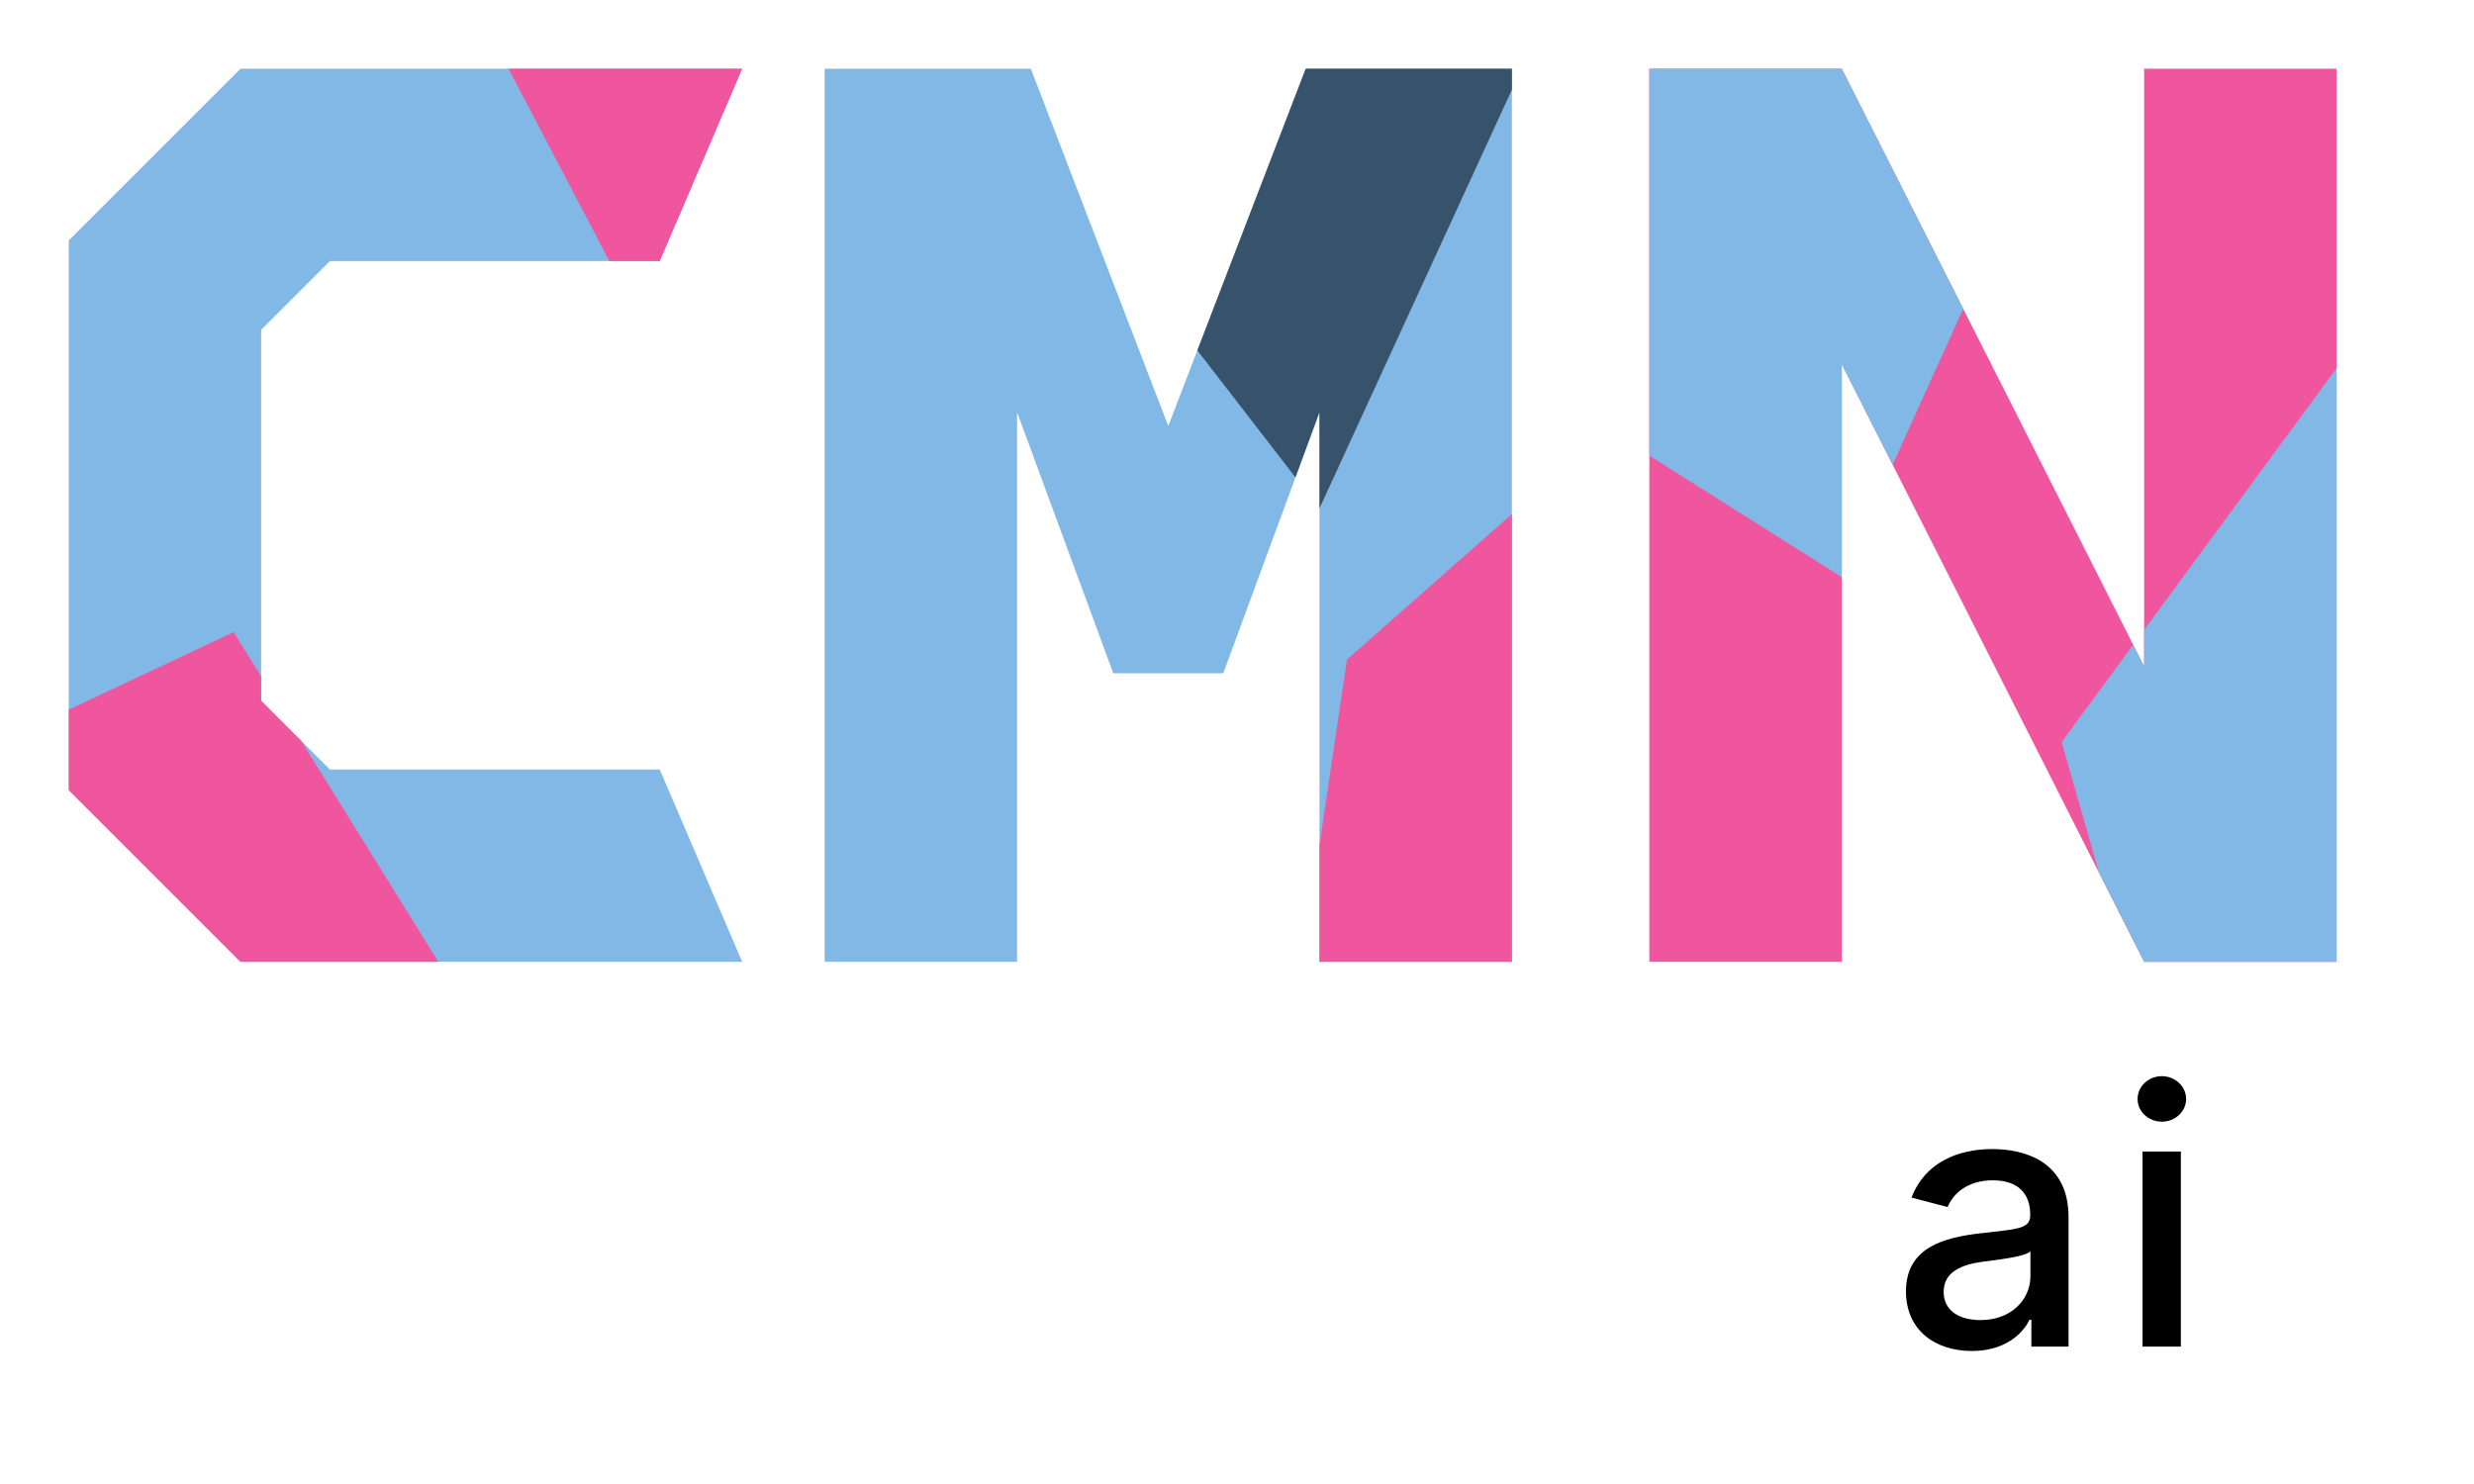
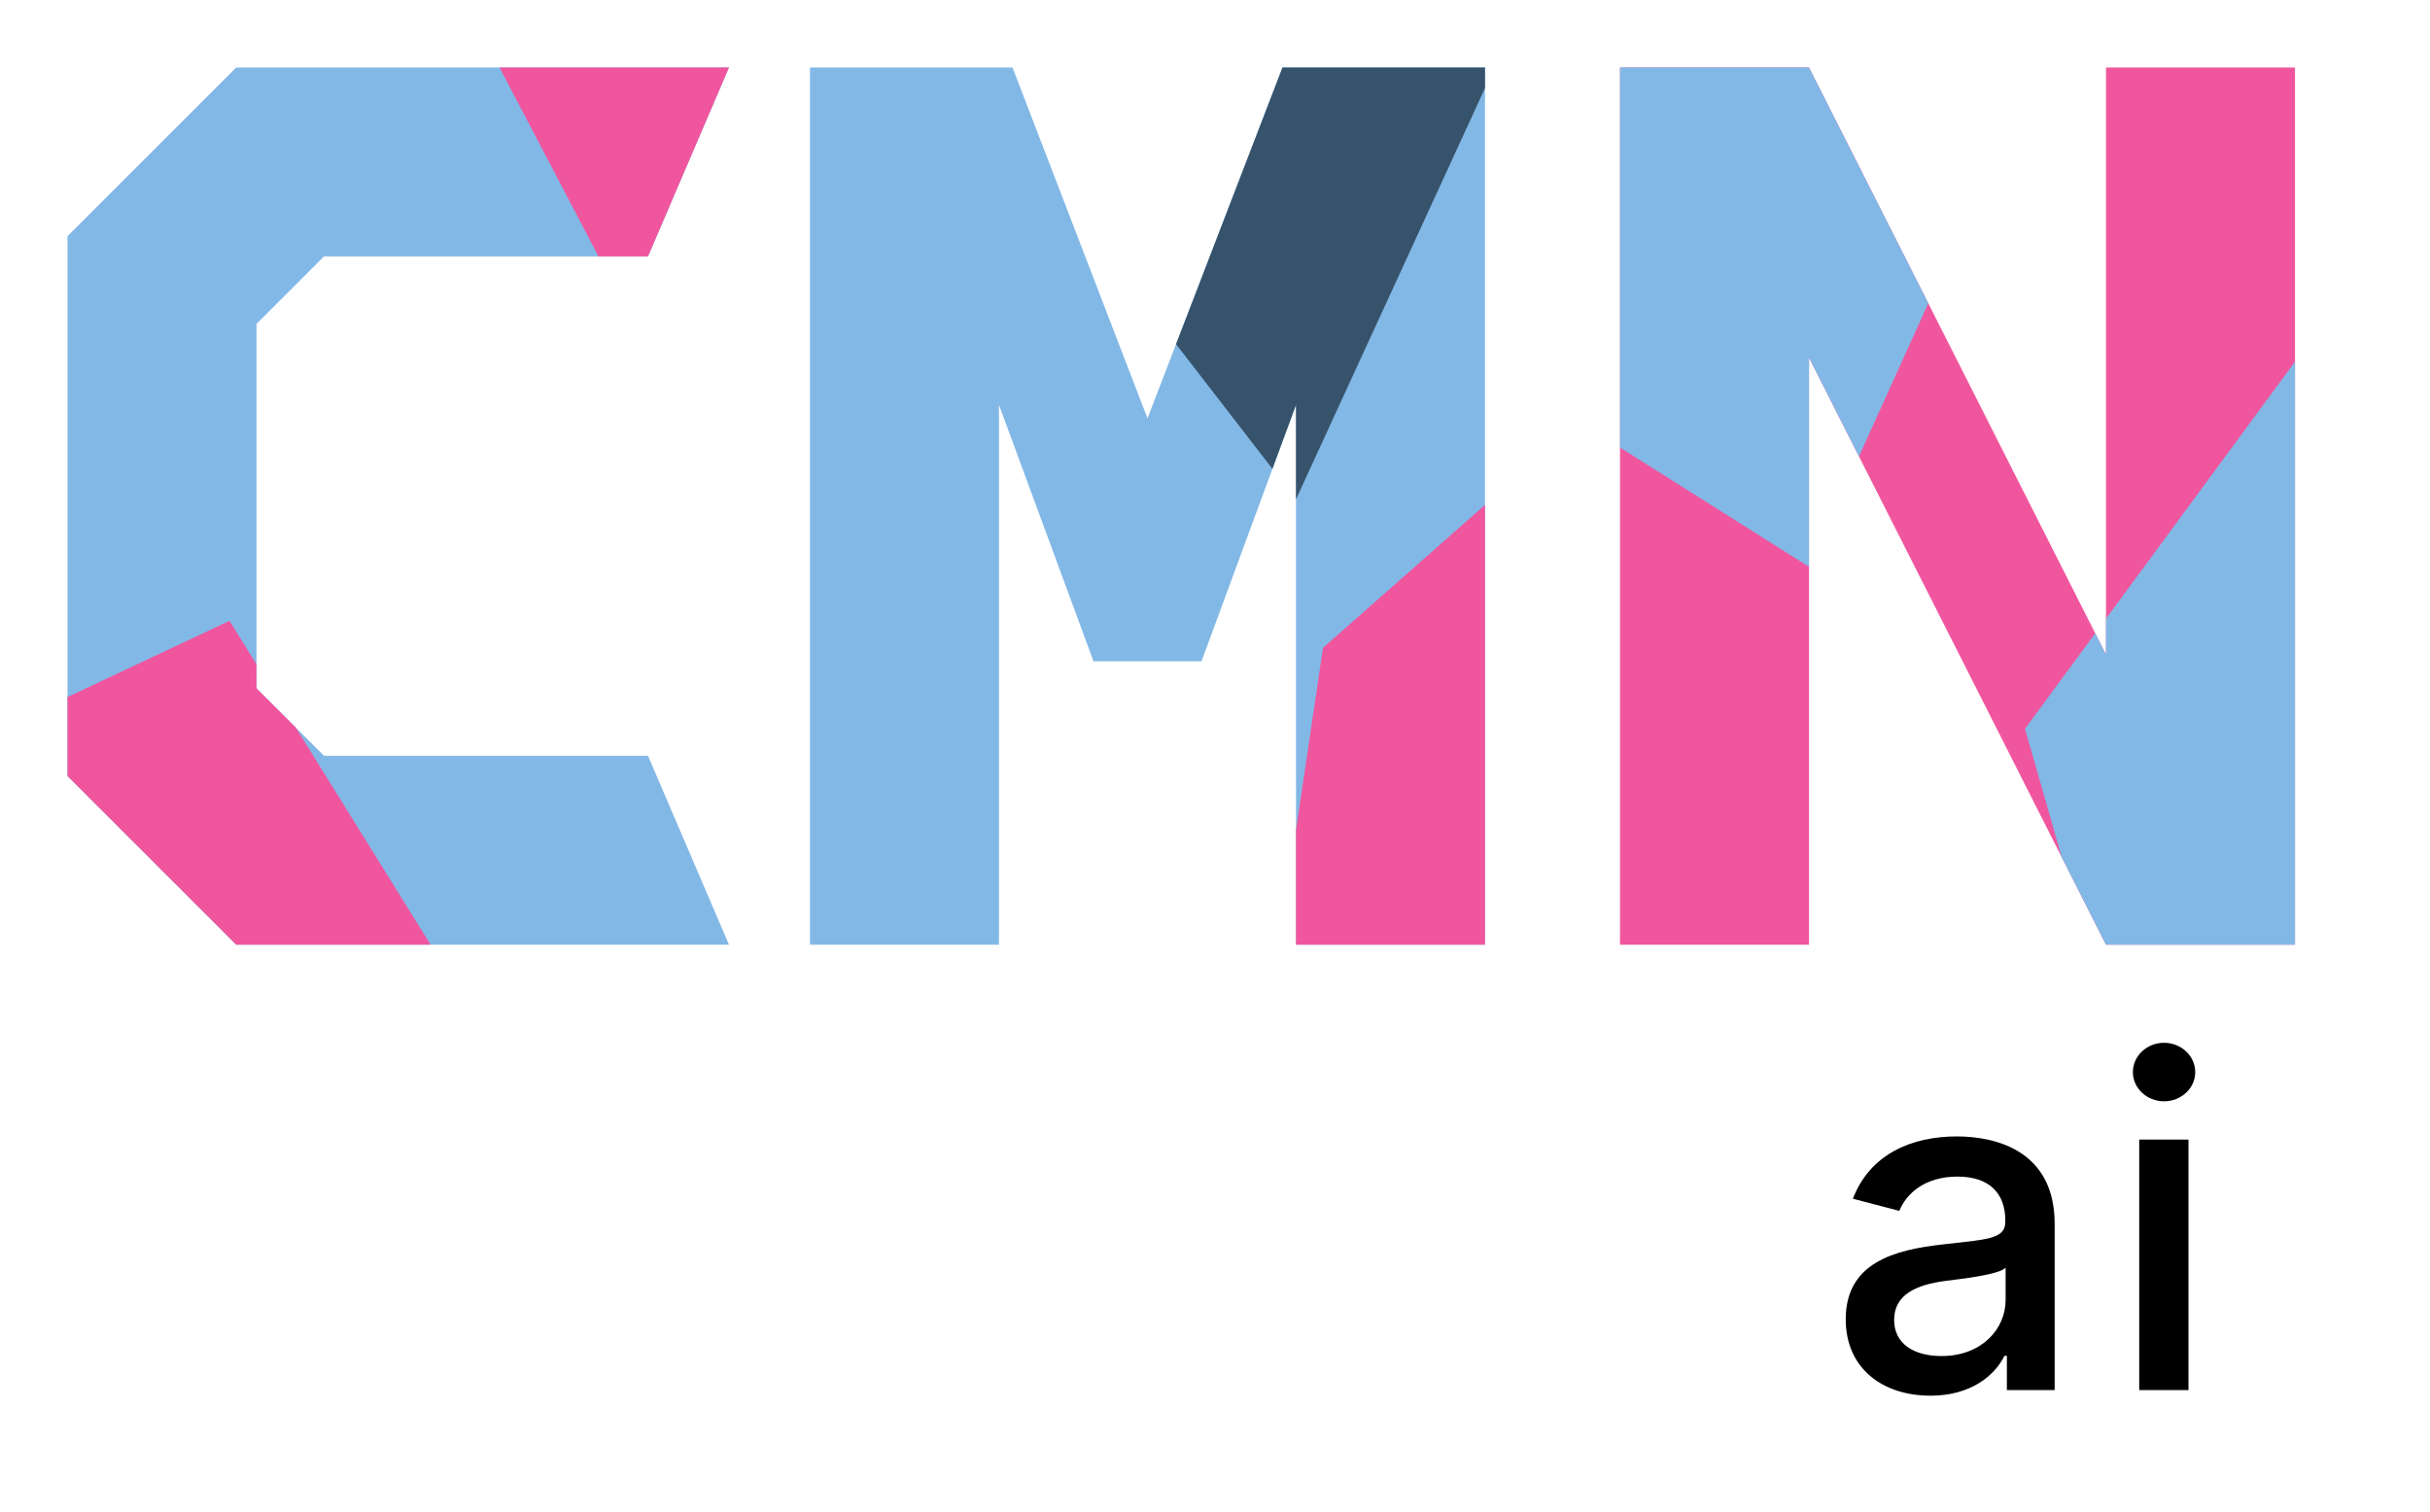
- <svg xmlns="http://www.w3.org/2000/svg" viewBox="0 0 360 216" role="img" aria-label="CMN ai">
+ <svg xmlns="http://www.w3.org/2000/svg" viewBox="0 0 360 224" role="img" aria-label="CMN ai">
  <defs>
    <clipPath id="clip-c">
      <path d="M108 10 L35 10 L10 35 L10 115 L35 140 L108 140 L96 112 L48 112 L38 102 L38 48 L48 38 L96 38 Z" />
    </clipPath>
    <clipPath id="clip-m">
      <path d="M120 140 L120 10 L150 10 L170 62 L190 10 L220 10 L220 140 L192 140 L192 60 L178 98 L162 98 L148 60 L148 140 Z" />
    </clipPath>
    <clipPath id="clip-n">
      <path d="M240 140 L240 10 L268 10 L312 97 L312 10 L340 10 L340 140 L312 140 L268 53 L268 140 Z" />
    </clipPath>
  </defs>
  <g clip-path="url(#clip-c)">
    <rect x="0" y="0" width="120" height="150" fill="#82b8e6" />
    <path d="M0 150 L70 150 L34 92 L0 108 Z" fill="#f0569e" />
    <path d="M108 0 L120 0 L96 52 L74 10 Z" fill="#f0569e" />
  </g>
  <g clip-path="url(#clip-m)">
    <rect x="110" y="0" width="120" height="150" fill="#82b8e6" />
    <path d="M150 0 L226 0 L192 74 L158 30 Z" fill="#37536b" />
    <path d="M188 150 L230 150 L230 66 L196 96 Z" fill="#f0569e" />
  </g>
  <g clip-path="url(#clip-n)">
    <rect x="230" y="0" width="120" height="150" fill="#f0569e" />
    <path d="M230 0 L306 0 L268 84 L230 60 Z" fill="#82b8e6" />
    <path d="M312 150 L350 150 L350 40 L300 108 Z" fill="#82b8e6" />
  </g>
-   <text x="290" y="196" text-anchor="middle" fill="currentColor" font-family="Inter, system-ui, sans-serif" font-size="52" font-weight="500">a</text>
-   <text x="308" y="196" fill="currentColor" font-family="Inter, system-ui, sans-serif" font-size="52" font-weight="500">i</text>
+   <text x="290" y="206" text-anchor="middle" fill="currentColor" font-family="Inter, system-ui, sans-serif" font-size="68" font-weight="500">a</text>
+   <text x="312" y="206" fill="currentColor" font-family="Inter, system-ui, sans-serif" font-size="68" font-weight="500">i</text>
</svg>
